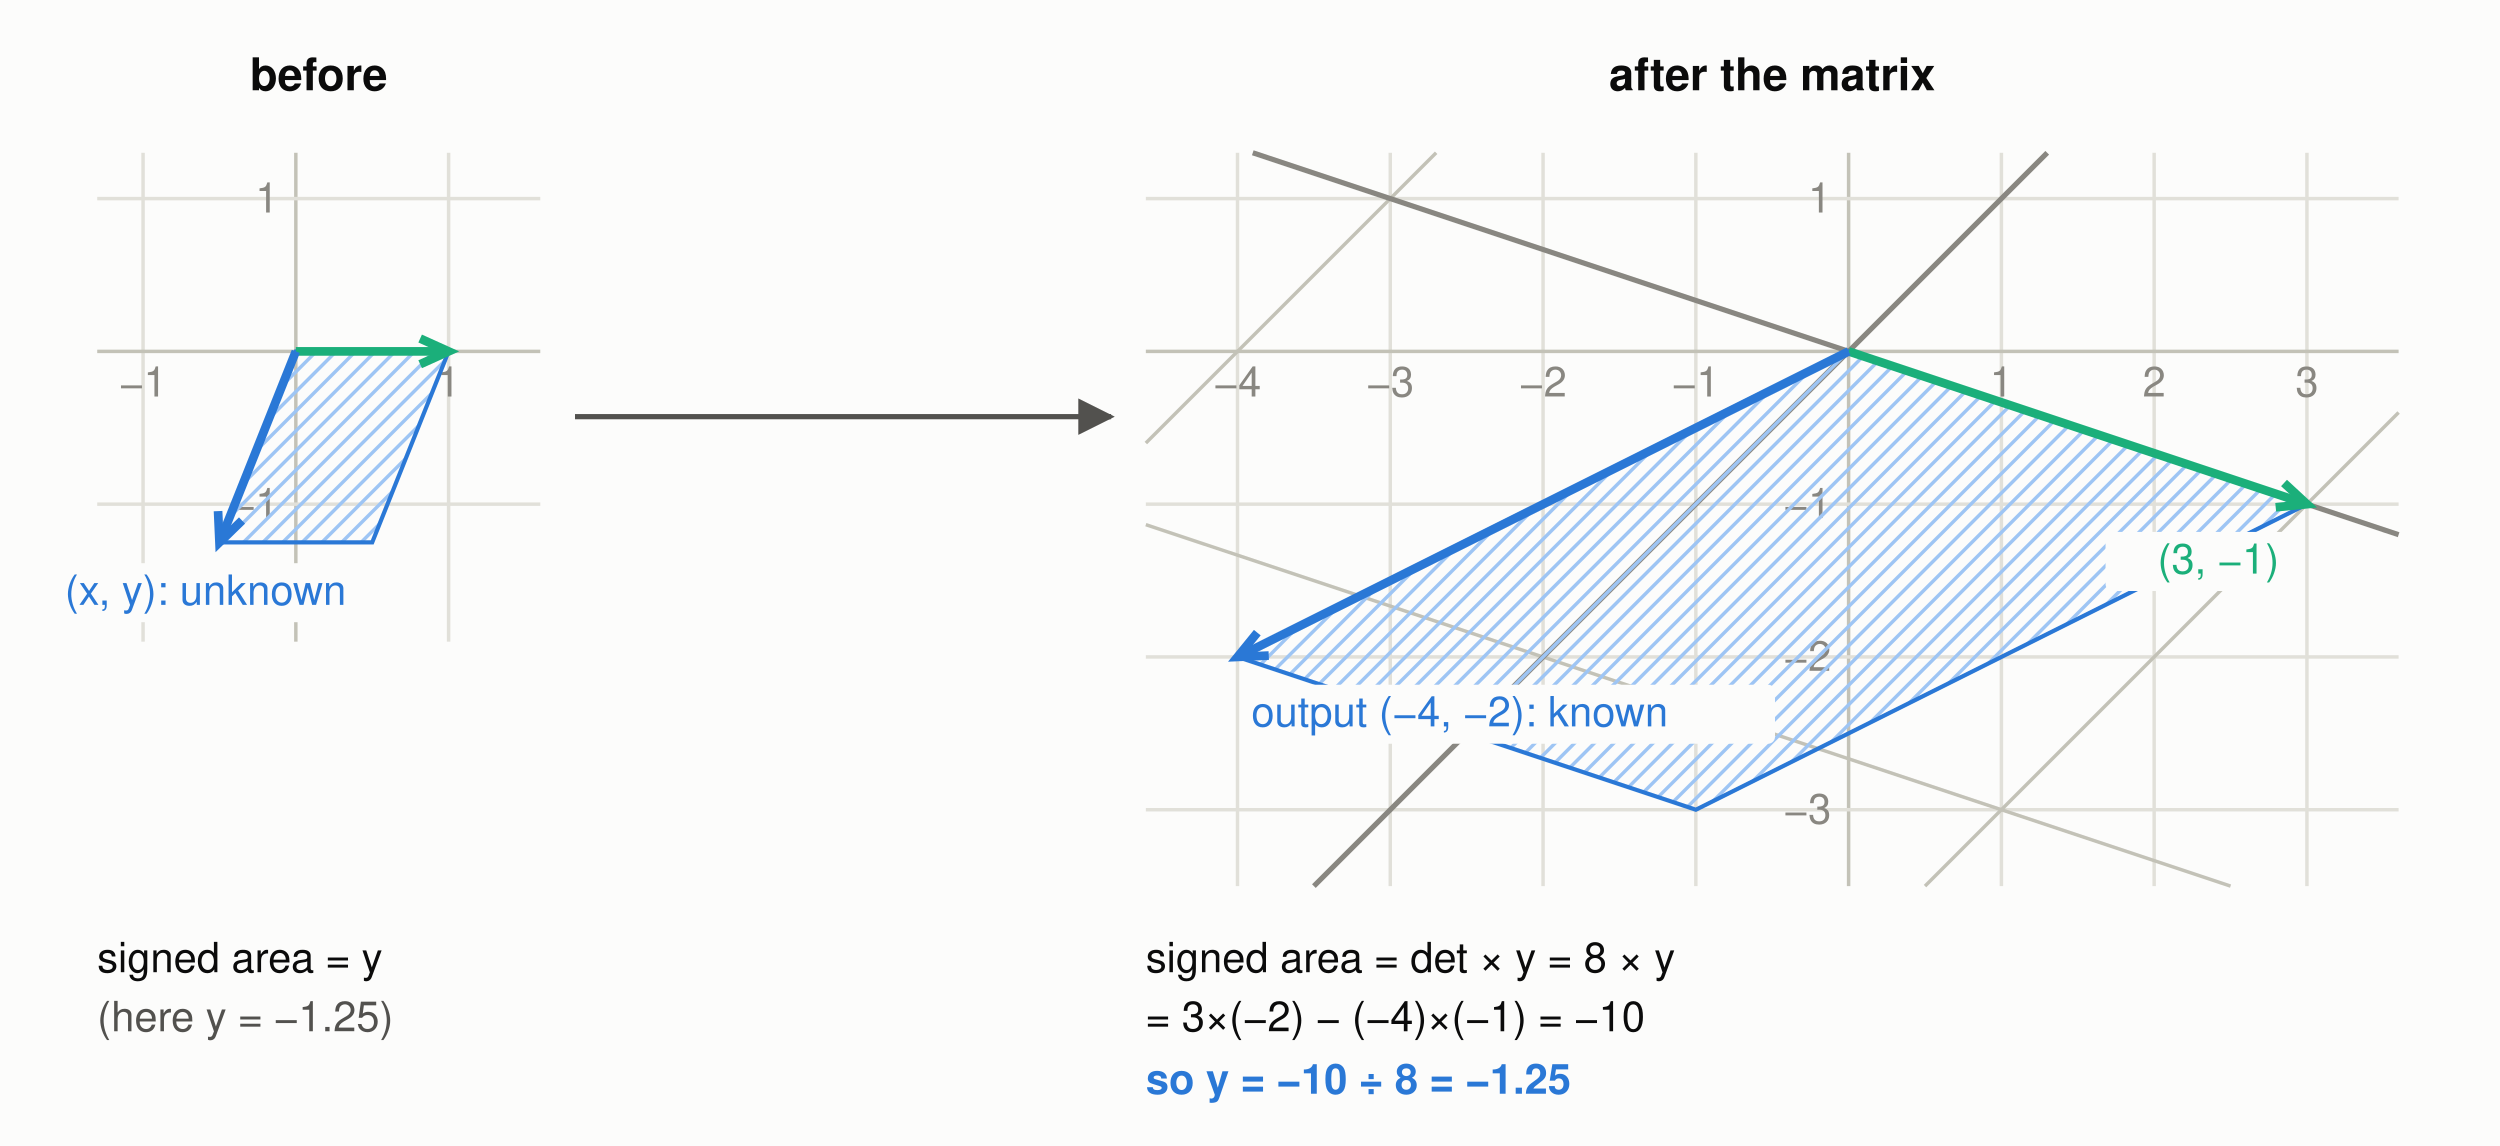
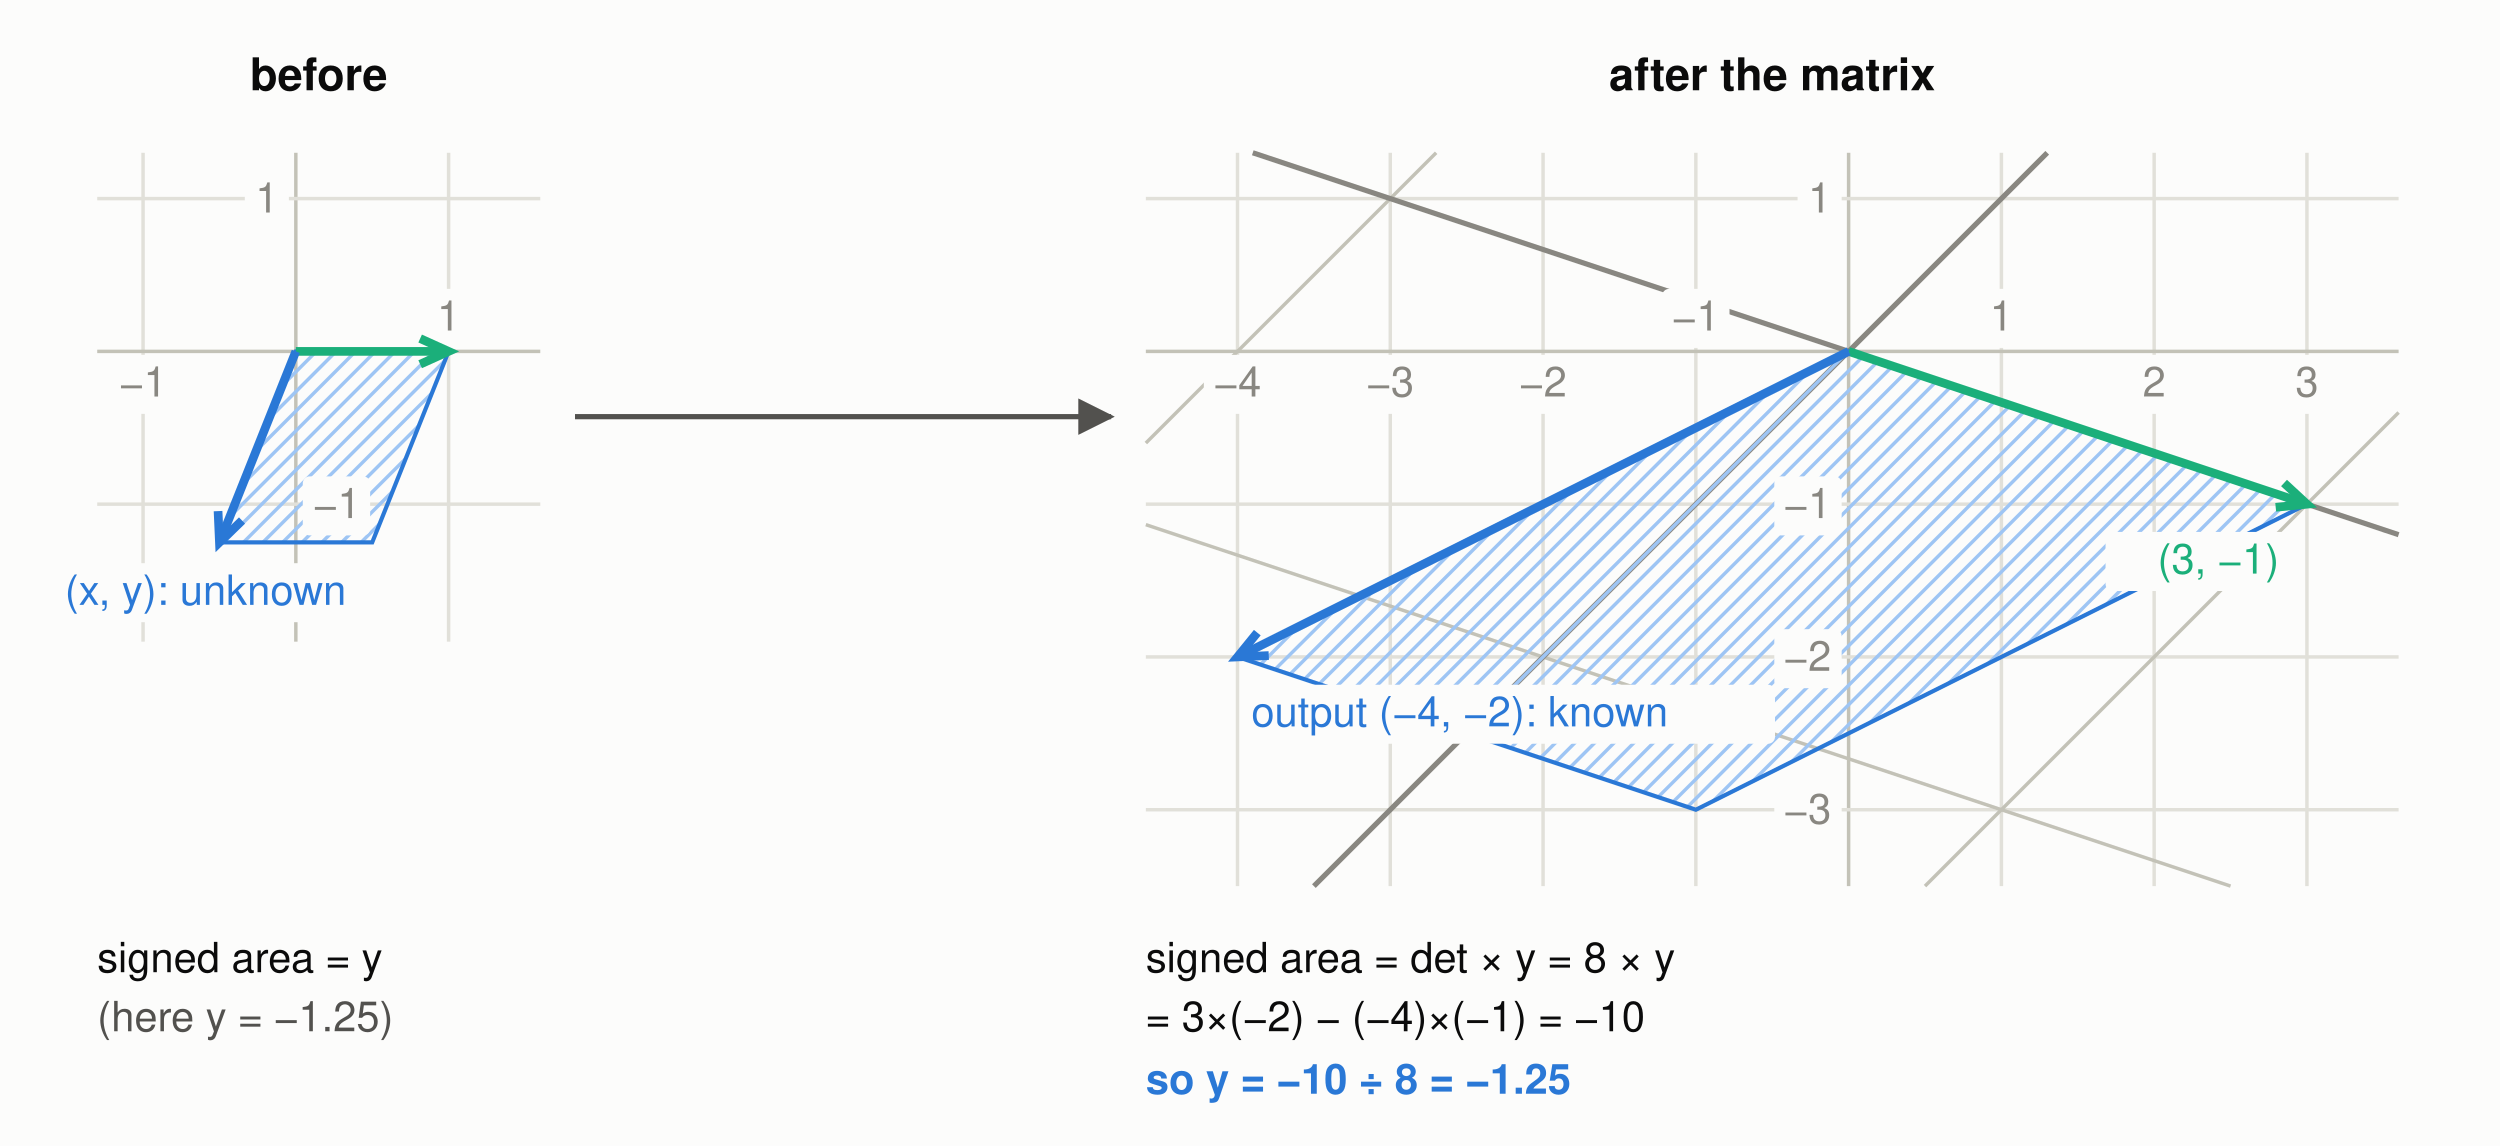
<svg xmlns="http://www.w3.org/2000/svg" viewBox="0 0 720 330" width="720" height="330" role="img" aria-labelledby="title desc">
  <defs>
    <marker id="arrow" viewBox="0 0 10 10" refX="9" refY="5" markerWidth="7" markerHeight="7" orient="auto-start-reverse">
      <path d="M0,0 L10,5 L0,10 z" fill="#52514e" />
    </marker>
  </defs>
  <rect width="720" height="330" fill="#fcfcfb" />
  <g font-family="system-ui, -apple-system, 'Segoe UI', Helvetica, Arial, sans-serif" font-size="12" fill="#0b0b0b">
    <line x1="41.2" y1="184.8" x2="41.2" y2="44" stroke="#e1e0d9" stroke-width="1" />
    <line x1="85.2" y1="184.8" x2="85.2" y2="44" stroke="#c3c2b7" stroke-width="1" />
    <line x1="129.2" y1="184.8" x2="129.2" y2="44" stroke="#e1e0d9" stroke-width="1" />
    <line x1="28" y1="145.2" x2="155.6" y2="145.2" stroke="#e1e0d9" stroke-width="1" />
    <line x1="28" y1="101.2" x2="155.6" y2="101.2" stroke="#c3c2b7" stroke-width="1" />
    <line x1="28" y1="57.2" x2="155.6" y2="57.2" stroke="#e1e0d9" stroke-width="1" />
-     <text x="41.2" y="114.2" fill="#898781" text-anchor="middle">−1</text>
-     <text x="129.2" y="114.2" fill="#898781" text-anchor="middle">1</text>
-     <text x="80.2" y="149.2" fill="#898781" text-anchor="end">−1</text>
-     <text x="80.2" y="61.2" fill="#898781" text-anchor="end">1</text>
    <line x1="85.0" y1="101.7" x2="85.5" y2="101.2" stroke="#9ec5f4" stroke-width="1" />
    <line x1="81.2" y1="111.1" x2="91.1" y2="101.2" stroke="#9ec5f4" stroke-width="1" />
    <line x1="77.5" y1="120.5" x2="96.8" y2="101.2" stroke="#9ec5f4" stroke-width="1" />
    <line x1="73.7" y1="129.9" x2="102.4" y2="101.2" stroke="#9ec5f4" stroke-width="1" />
    <line x1="69.9" y1="139.4" x2="108.1" y2="101.2" stroke="#9ec5f4" stroke-width="1" />
    <line x1="66.2" y1="148.8" x2="113.8" y2="101.2" stroke="#9ec5f4" stroke-width="1" />
    <line x1="64.4" y1="156.2" x2="119.4" y2="101.2" stroke="#9ec5f4" stroke-width="1" />
    <line x1="70.1" y1="156.2" x2="125.1" y2="101.2" stroke="#9ec5f4" stroke-width="1" />
    <line x1="75.7" y1="156.2" x2="128.2" y2="103.8" stroke="#9ec5f4" stroke-width="1" />
    <line x1="81.4" y1="156.2" x2="124.4" y2="113.2" stroke="#9ec5f4" stroke-width="1" />
    <line x1="87.0" y1="156.2" x2="120.6" y2="122.6" stroke="#9ec5f4" stroke-width="1" />
    <line x1="92.7" y1="156.2" x2="116.9" y2="132.0" stroke="#9ec5f4" stroke-width="1" />
    <line x1="98.4" y1="156.2" x2="113.1" y2="141.5" stroke="#9ec5f4" stroke-width="1" />
    <line x1="104.0" y1="156.2" x2="109.3" y2="150.9" stroke="#9ec5f4" stroke-width="1" />
    <path d="M85.2 101.2 L129.2 101.2 L107.2 156.2 L63.2 156.2 Z" fill="none" stroke="#2a78d6" stroke-width="1.2" />
+     <rect x="31.5" y="102.2" width="19.4" height="17" rx="2" fill="#fcfcfb" />
+     <text x="41.2" y="114.2" fill="#898781" text-anchor="middle">−1</text>
+     <rect x="122.8" y="83.2" width="12.7" height="17" rx="2" fill="#fcfcfb" />
+     <text x="129.2" y="95.2" fill="#898781" text-anchor="middle">1</text>
+     <rect x="87.2" y="137.2" width="19.4" height="17" rx="2" fill="#fcfcfb" />
+     <text x="90.2" y="149.2" fill="#898781">−1</text>
+     <rect x="70.5" y="49.2" width="12.7" height="17" rx="2" fill="#fcfcfb" />
+     <text x="80.2" y="61.2" fill="#898781" text-anchor="end">1</text>
    <line x1="85.2" y1="101.2" x2="128.2" y2="101.2" stroke="#1baf7a" stroke-width="2.5" />
    <path d="M121 97.5 L129.2 101.2 L121 104.9" fill="none" stroke="#1baf7a" stroke-width="2.5" />
    <line x1="85.2" y1="101.2" x2="63.6" y2="155.3" stroke="#2a78d6" stroke-width="2.5" />
    <path d="M69.7 149.9 L63.2 156.2 L62.8 147.2" fill="none" stroke="#2a78d6" stroke-width="2.5" />
    <rect x="5.8" y="162.2" width="106.8" height="17" rx="2" fill="#fcfcfb" />
    <text x="59.2" y="174.2" fill="#2a78d6" text-anchor="middle">(x, y): unknown</text>
    <text x="91.8" y="26" font-size="13" text-anchor="middle" font-weight="600">before</text>
    <line x1="356.4" y1="255.2" x2="356.4" y2="44" stroke="#e1e0d9" stroke-width="1" />
    <line x1="400.4" y1="255.2" x2="400.4" y2="44" stroke="#e1e0d9" stroke-width="1" />
    <line x1="444.4" y1="255.2" x2="444.4" y2="44" stroke="#e1e0d9" stroke-width="1" />
    <line x1="488.4" y1="255.2" x2="488.4" y2="44" stroke="#e1e0d9" stroke-width="1" />
    <line x1="532.4" y1="255.2" x2="532.4" y2="44" stroke="#c3c2b7" stroke-width="1" />
    <line x1="576.4" y1="255.2" x2="576.4" y2="44" stroke="#e1e0d9" stroke-width="1" />
    <line x1="620.4" y1="255.2" x2="620.4" y2="44" stroke="#e1e0d9" stroke-width="1" />
    <line x1="664.4" y1="255.2" x2="664.4" y2="44" stroke="#e1e0d9" stroke-width="1" />
    <line x1="330" y1="233.2" x2="690.8" y2="233.2" stroke="#e1e0d9" stroke-width="1" />
    <line x1="330" y1="189.2" x2="690.8" y2="189.2" stroke="#e1e0d9" stroke-width="1" />
    <line x1="330" y1="145.2" x2="690.8" y2="145.2" stroke="#e1e0d9" stroke-width="1" />
    <line x1="330" y1="101.2" x2="690.8" y2="101.2" stroke="#c3c2b7" stroke-width="1" />
    <line x1="330" y1="57.2" x2="690.8" y2="57.2" stroke="#e1e0d9" stroke-width="1" />
-     <text x="356.4" y="114.2" fill="#898781" text-anchor="middle">−4</text>
-     <text x="400.4" y="114.2" fill="#898781" text-anchor="middle">−3</text>
-     <text x="444.4" y="114.2" fill="#898781" text-anchor="middle">−2</text>
-     <text x="488.4" y="114.2" fill="#898781" text-anchor="middle">−1</text>
-     <text x="576.4" y="114.2" fill="#898781" text-anchor="middle">1</text>
-     <text x="620.4" y="114.2" fill="#898781" text-anchor="middle">2</text>
-     <text x="664.4" y="114.2" fill="#898781" text-anchor="middle">3</text>
-     <text x="527.4" y="237.2" fill="#898781" text-anchor="end">−3</text>
-     <text x="527.4" y="193.2" fill="#898781" text-anchor="end">−2</text>
-     <text x="527.4" y="149.2" fill="#898781" text-anchor="end">−1</text>
-     <text x="527.4" y="61.2" fill="#898781" text-anchor="end">1</text>
    <line x1="330" y1="127.6" x2="413.6" y2="44" stroke="#c3c2b7" stroke-width="1" />
    <line x1="330" y1="151.1" x2="642.4" y2="255.2" stroke="#c3c2b7" stroke-width="1" />
    <line x1="378.4" y1="255.2" x2="589.6" y2="44" stroke="#898781" stroke-width="1.5" />
    <line x1="360.8" y1="44" x2="690.8" y2="154" stroke="#898781" stroke-width="1.5" />
    <line x1="554.4" y1="255.2" x2="690.8" y2="118.8" stroke="#c3c2b7" stroke-width="1" />
    <line x1="358.7" y1="190.0" x2="362.6" y2="186.1" stroke="#9ec5f4" stroke-width="1" />
    <line x1="363.0" y1="191.4" x2="373.9" y2="180.4" stroke="#9ec5f4" stroke-width="1" />
    <line x1="367.2" y1="192.8" x2="385.3" y2="174.8" stroke="#9ec5f4" stroke-width="1" />
    <line x1="371.5" y1="194.2" x2="396.6" y2="169.1" stroke="#9ec5f4" stroke-width="1" />
    <line x1="375.7" y1="195.6" x2="407.9" y2="163.5" stroke="#9ec5f4" stroke-width="1" />
    <line x1="379.9" y1="197.0" x2="419.2" y2="157.8" stroke="#9ec5f4" stroke-width="1" />
    <line x1="384.2" y1="198.5" x2="430.5" y2="152.1" stroke="#9ec5f4" stroke-width="1" />
    <line x1="388.4" y1="199.9" x2="441.8" y2="146.5" stroke="#9ec5f4" stroke-width="1" />
    <line x1="392.7" y1="201.3" x2="453.1" y2="140.8" stroke="#9ec5f4" stroke-width="1" />
    <line x1="396.9" y1="202.7" x2="464.5" y2="135.2" stroke="#9ec5f4" stroke-width="1" />
    <line x1="401.2" y1="204.1" x2="475.8" y2="129.5" stroke="#9ec5f4" stroke-width="1" />
    <line x1="405.4" y1="205.5" x2="487.1" y2="123.9" stroke="#9ec5f4" stroke-width="1" />
    <line x1="409.6" y1="206.9" x2="498.4" y2="118.2" stroke="#9ec5f4" stroke-width="1" />
    <line x1="413.9" y1="208.4" x2="509.7" y2="112.5" stroke="#9ec5f4" stroke-width="1" />
    <line x1="418.1" y1="209.8" x2="521.0" y2="106.9" stroke="#9ec5f4" stroke-width="1" />
    <line x1="422.4" y1="211.2" x2="532.3" y2="101.2" stroke="#9ec5f4" stroke-width="1" />
    <line x1="426.6" y1="212.6" x2="536.6" y2="102.6" stroke="#9ec5f4" stroke-width="1" />
    <line x1="430.9" y1="214.0" x2="540.9" y2="104.0" stroke="#9ec5f4" stroke-width="1" />
    <line x1="435.1" y1="215.4" x2="545.1" y2="105.4" stroke="#9ec5f4" stroke-width="1" />
    <line x1="439.3" y1="216.8" x2="549.3" y2="106.8" stroke="#9ec5f4" stroke-width="1" />
    <line x1="443.6" y1="218.3" x2="553.6" y2="108.3" stroke="#9ec5f4" stroke-width="1" />
    <line x1="447.8" y1="219.7" x2="557.8" y2="109.7" stroke="#9ec5f4" stroke-width="1" />
    <line x1="452.1" y1="221.1" x2="562.1" y2="111.1" stroke="#9ec5f4" stroke-width="1" />
    <line x1="456.3" y1="222.5" x2="566.3" y2="112.5" stroke="#9ec5f4" stroke-width="1" />
    <line x1="460.6" y1="223.9" x2="570.6" y2="113.9" stroke="#9ec5f4" stroke-width="1" />
    <line x1="464.8" y1="225.3" x2="574.8" y2="115.3" stroke="#9ec5f4" stroke-width="1" />
    <line x1="469.0" y1="226.7" x2="579.0" y2="116.7" stroke="#9ec5f4" stroke-width="1" />
    <line x1="473.3" y1="228.2" x2="583.3" y2="118.2" stroke="#9ec5f4" stroke-width="1" />
    <line x1="477.5" y1="229.6" x2="587.5" y2="119.6" stroke="#9ec5f4" stroke-width="1" />
    <line x1="481.8" y1="231.0" x2="591.8" y2="121.0" stroke="#9ec5f4" stroke-width="1" />
    <line x1="486.0" y1="232.4" x2="596.0" y2="122.4" stroke="#9ec5f4" stroke-width="1" />
    <line x1="493.4" y1="230.7" x2="600.3" y2="123.8" stroke="#9ec5f4" stroke-width="1" />
    <line x1="504.7" y1="225.1" x2="604.5" y2="125.2" stroke="#9ec5f4" stroke-width="1" />
    <line x1="516.0" y1="219.4" x2="608.7" y2="126.6" stroke="#9ec5f4" stroke-width="1" />
    <line x1="527.3" y1="213.8" x2="613.0" y2="128.1" stroke="#9ec5f4" stroke-width="1" />
    <line x1="538.6" y1="208.1" x2="617.2" y2="129.5" stroke="#9ec5f4" stroke-width="1" />
    <line x1="549.9" y1="202.4" x2="621.5" y2="130.9" stroke="#9ec5f4" stroke-width="1" />
    <line x1="561.2" y1="196.8" x2="625.7" y2="132.3" stroke="#9ec5f4" stroke-width="1" />
    <line x1="572.6" y1="191.1" x2="630.0" y2="133.7" stroke="#9ec5f4" stroke-width="1" />
    <line x1="583.9" y1="185.5" x2="634.2" y2="135.1" stroke="#9ec5f4" stroke-width="1" />
    <line x1="595.2" y1="179.8" x2="638.4" y2="136.5" stroke="#9ec5f4" stroke-width="1" />
    <line x1="606.5" y1="174.2" x2="642.7" y2="138.0" stroke="#9ec5f4" stroke-width="1" />
    <line x1="617.8" y1="168.5" x2="646.9" y2="139.4" stroke="#9ec5f4" stroke-width="1" />
    <line x1="629.1" y1="162.8" x2="651.2" y2="140.8" stroke="#9ec5f4" stroke-width="1" />
    <line x1="640.4" y1="157.2" x2="655.4" y2="142.2" stroke="#9ec5f4" stroke-width="1" />
    <line x1="651.7" y1="151.5" x2="659.7" y2="143.6" stroke="#9ec5f4" stroke-width="1" />
    <line x1="663.1" y1="145.9" x2="663.9" y2="145.0" stroke="#9ec5f4" stroke-width="1" />
    <path d="M532.4 101.2 L664.4 145.2 L488.4 233.2 L356.4 189.2 Z" fill="none" stroke="#2a78d6" stroke-width="1.2" />
+     <rect x="346.7" y="102.2" width="19.4" height="17" rx="2" fill="#fcfcfb" />
+     <text x="356.4" y="114.2" fill="#898781" text-anchor="middle">−4</text>
+     <rect x="390.7" y="102.2" width="19.4" height="17" rx="2" fill="#fcfcfb" />
+     <text x="400.4" y="114.2" fill="#898781" text-anchor="middle">−3</text>
+     <rect x="434.7" y="102.2" width="19.4" height="17" rx="2" fill="#fcfcfb" />
+     <text x="444.4" y="114.2" fill="#898781" text-anchor="middle">−2</text>
+     <rect x="478.7" y="83.2" width="19.4" height="17" rx="2" fill="#fcfcfb" />
+     <text x="488.4" y="95.2" fill="#898781" text-anchor="middle">−1</text>
+     <rect x="570.0" y="83.2" width="12.7" height="17" rx="2" fill="#fcfcfb" />
+     <text x="576.4" y="95.2" fill="#898781" text-anchor="middle">1</text>
+     <rect x="614.0" y="102.2" width="12.7" height="17" rx="2" fill="#fcfcfb" />
+     <text x="620.4" y="114.2" fill="#898781" text-anchor="middle">2</text>
+     <rect x="658.0" y="102.2" width="12.7" height="17" rx="2" fill="#fcfcfb" />
+     <text x="664.4" y="114.2" fill="#898781" text-anchor="middle">3</text>
+     <rect x="511.0" y="225.2" width="19.4" height="17" rx="2" fill="#fcfcfb" />
+     <text x="527.4" y="237.2" fill="#898781" text-anchor="end">−3</text>
+     <rect x="511.0" y="181.2" width="19.4" height="17" rx="2" fill="#fcfcfb" />
+     <text x="527.4" y="193.2" fill="#898781" text-anchor="end">−2</text>
+     <rect x="511.0" y="137.2" width="19.4" height="17" rx="2" fill="#fcfcfb" />
+     <text x="527.4" y="149.2" fill="#898781" text-anchor="end">−1</text>
+     <rect x="517.7" y="49.2" width="12.7" height="17" rx="2" fill="#fcfcfb" />
+     <text x="527.4" y="61.2" fill="#898781" text-anchor="end">1</text>
    <line x1="532.4" y1="101.2" x2="663.5" y2="144.9" stroke="#1baf7a" stroke-width="2.5" />
    <path d="M657.8 139.1 L664.4 145.2 L655.4 146.1" fill="none" stroke="#1baf7a" stroke-width="2.5" />
    <line x1="532.4" y1="101.2" x2="357.3" y2="188.8" stroke="#2a78d6" stroke-width="2.5" />
    <path d="M365.4 188.8 L356.4 189.2 L362.1 182.2" fill="none" stroke="#2a78d6" stroke-width="2.5" />
    <rect x="357.4" y="197.2" width="153.8" height="17" rx="2" fill="#fcfcfb" />
    <text x="360.4" y="209.2" fill="#2a78d6">output (−4, −2): known</text>
    <rect x="606.4" y="153.2" width="53.0" height="17" rx="2" fill="#fcfcfb" />
    <text x="656.4" y="165.2" fill="#1baf7a" text-anchor="end">(3, −1)</text>
    <text x="510.4" y="26" font-size="13" text-anchor="middle" font-weight="600">after the matrix</text>
    <line x1="165.6" y1="120" x2="320" y2="120" stroke="#52514e" stroke-width="1.5" marker-end="url(#arrow)" />
    <text x="28" y="280">signed area = y</text>
    <text x="28" y="297" fill="#52514e">(here y = −1.25)</text>
    <text x="330" y="280">signed area = det × y = 8 × y</text>
    <text x="330" y="297">= 3×(−2) − (−4)×(−1) = −10</text>
    <text x="330" y="315" fill="#2a78d6" font-weight="600">so y = −10 ÷ 8 = −1.25</text>
  </g>
</svg>
